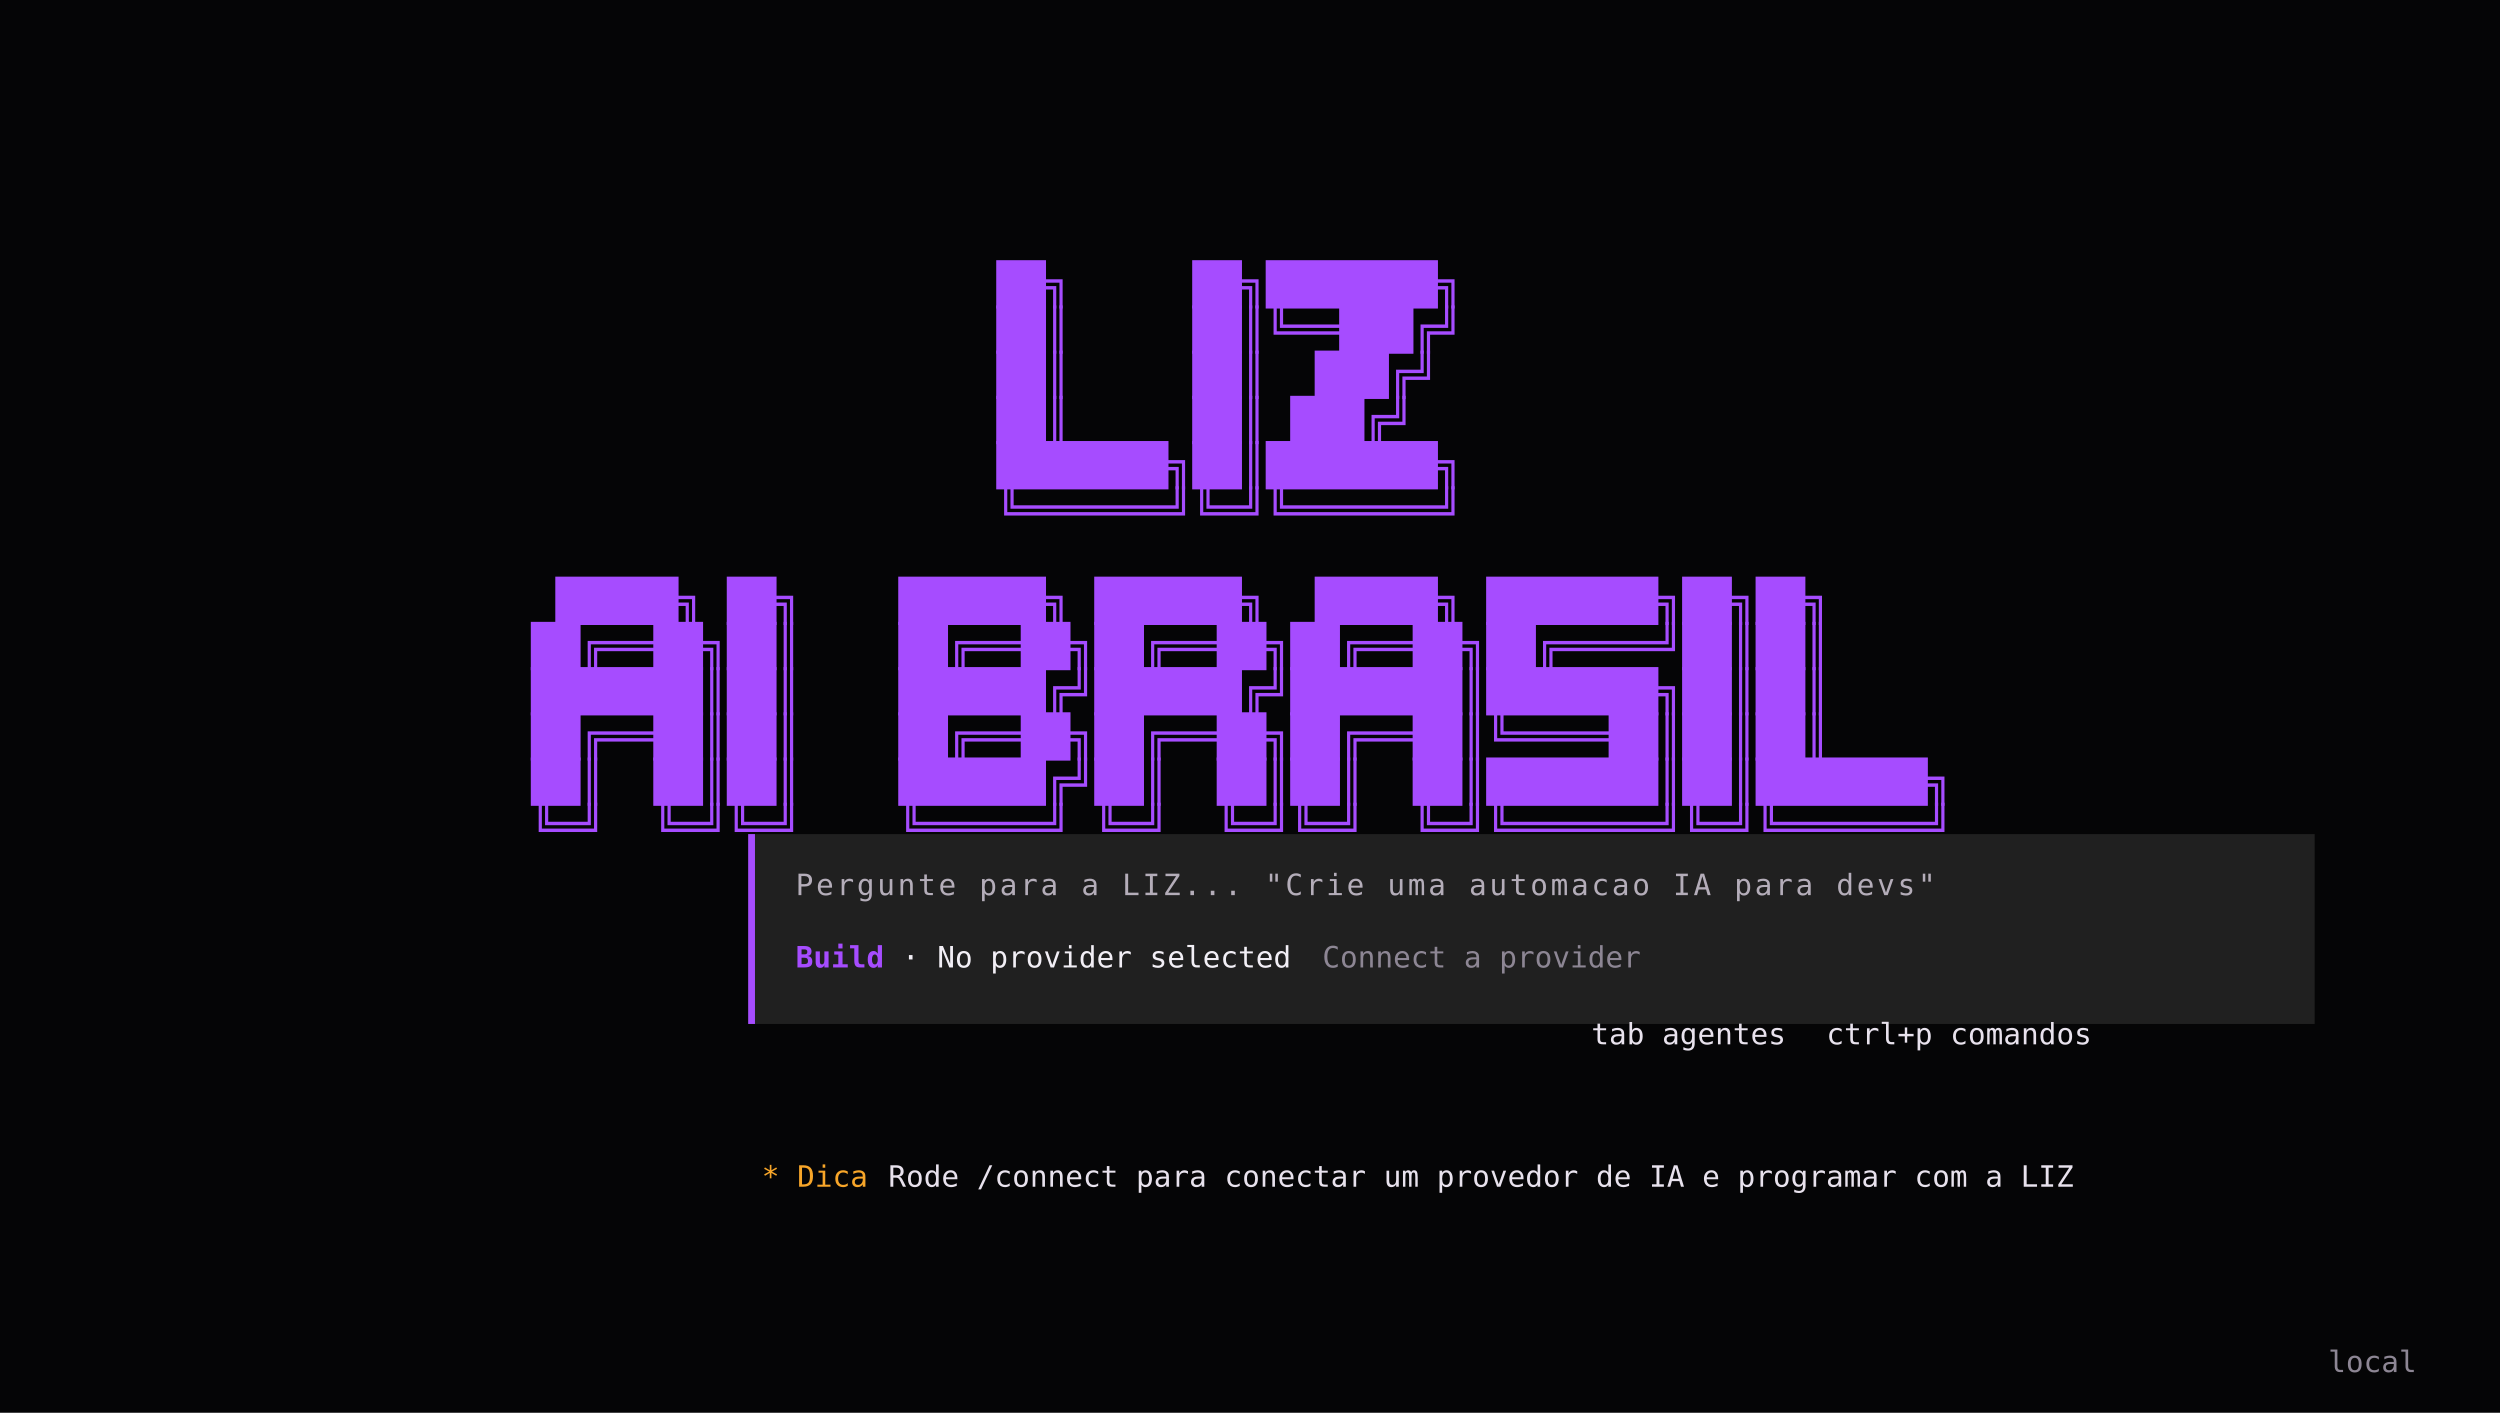
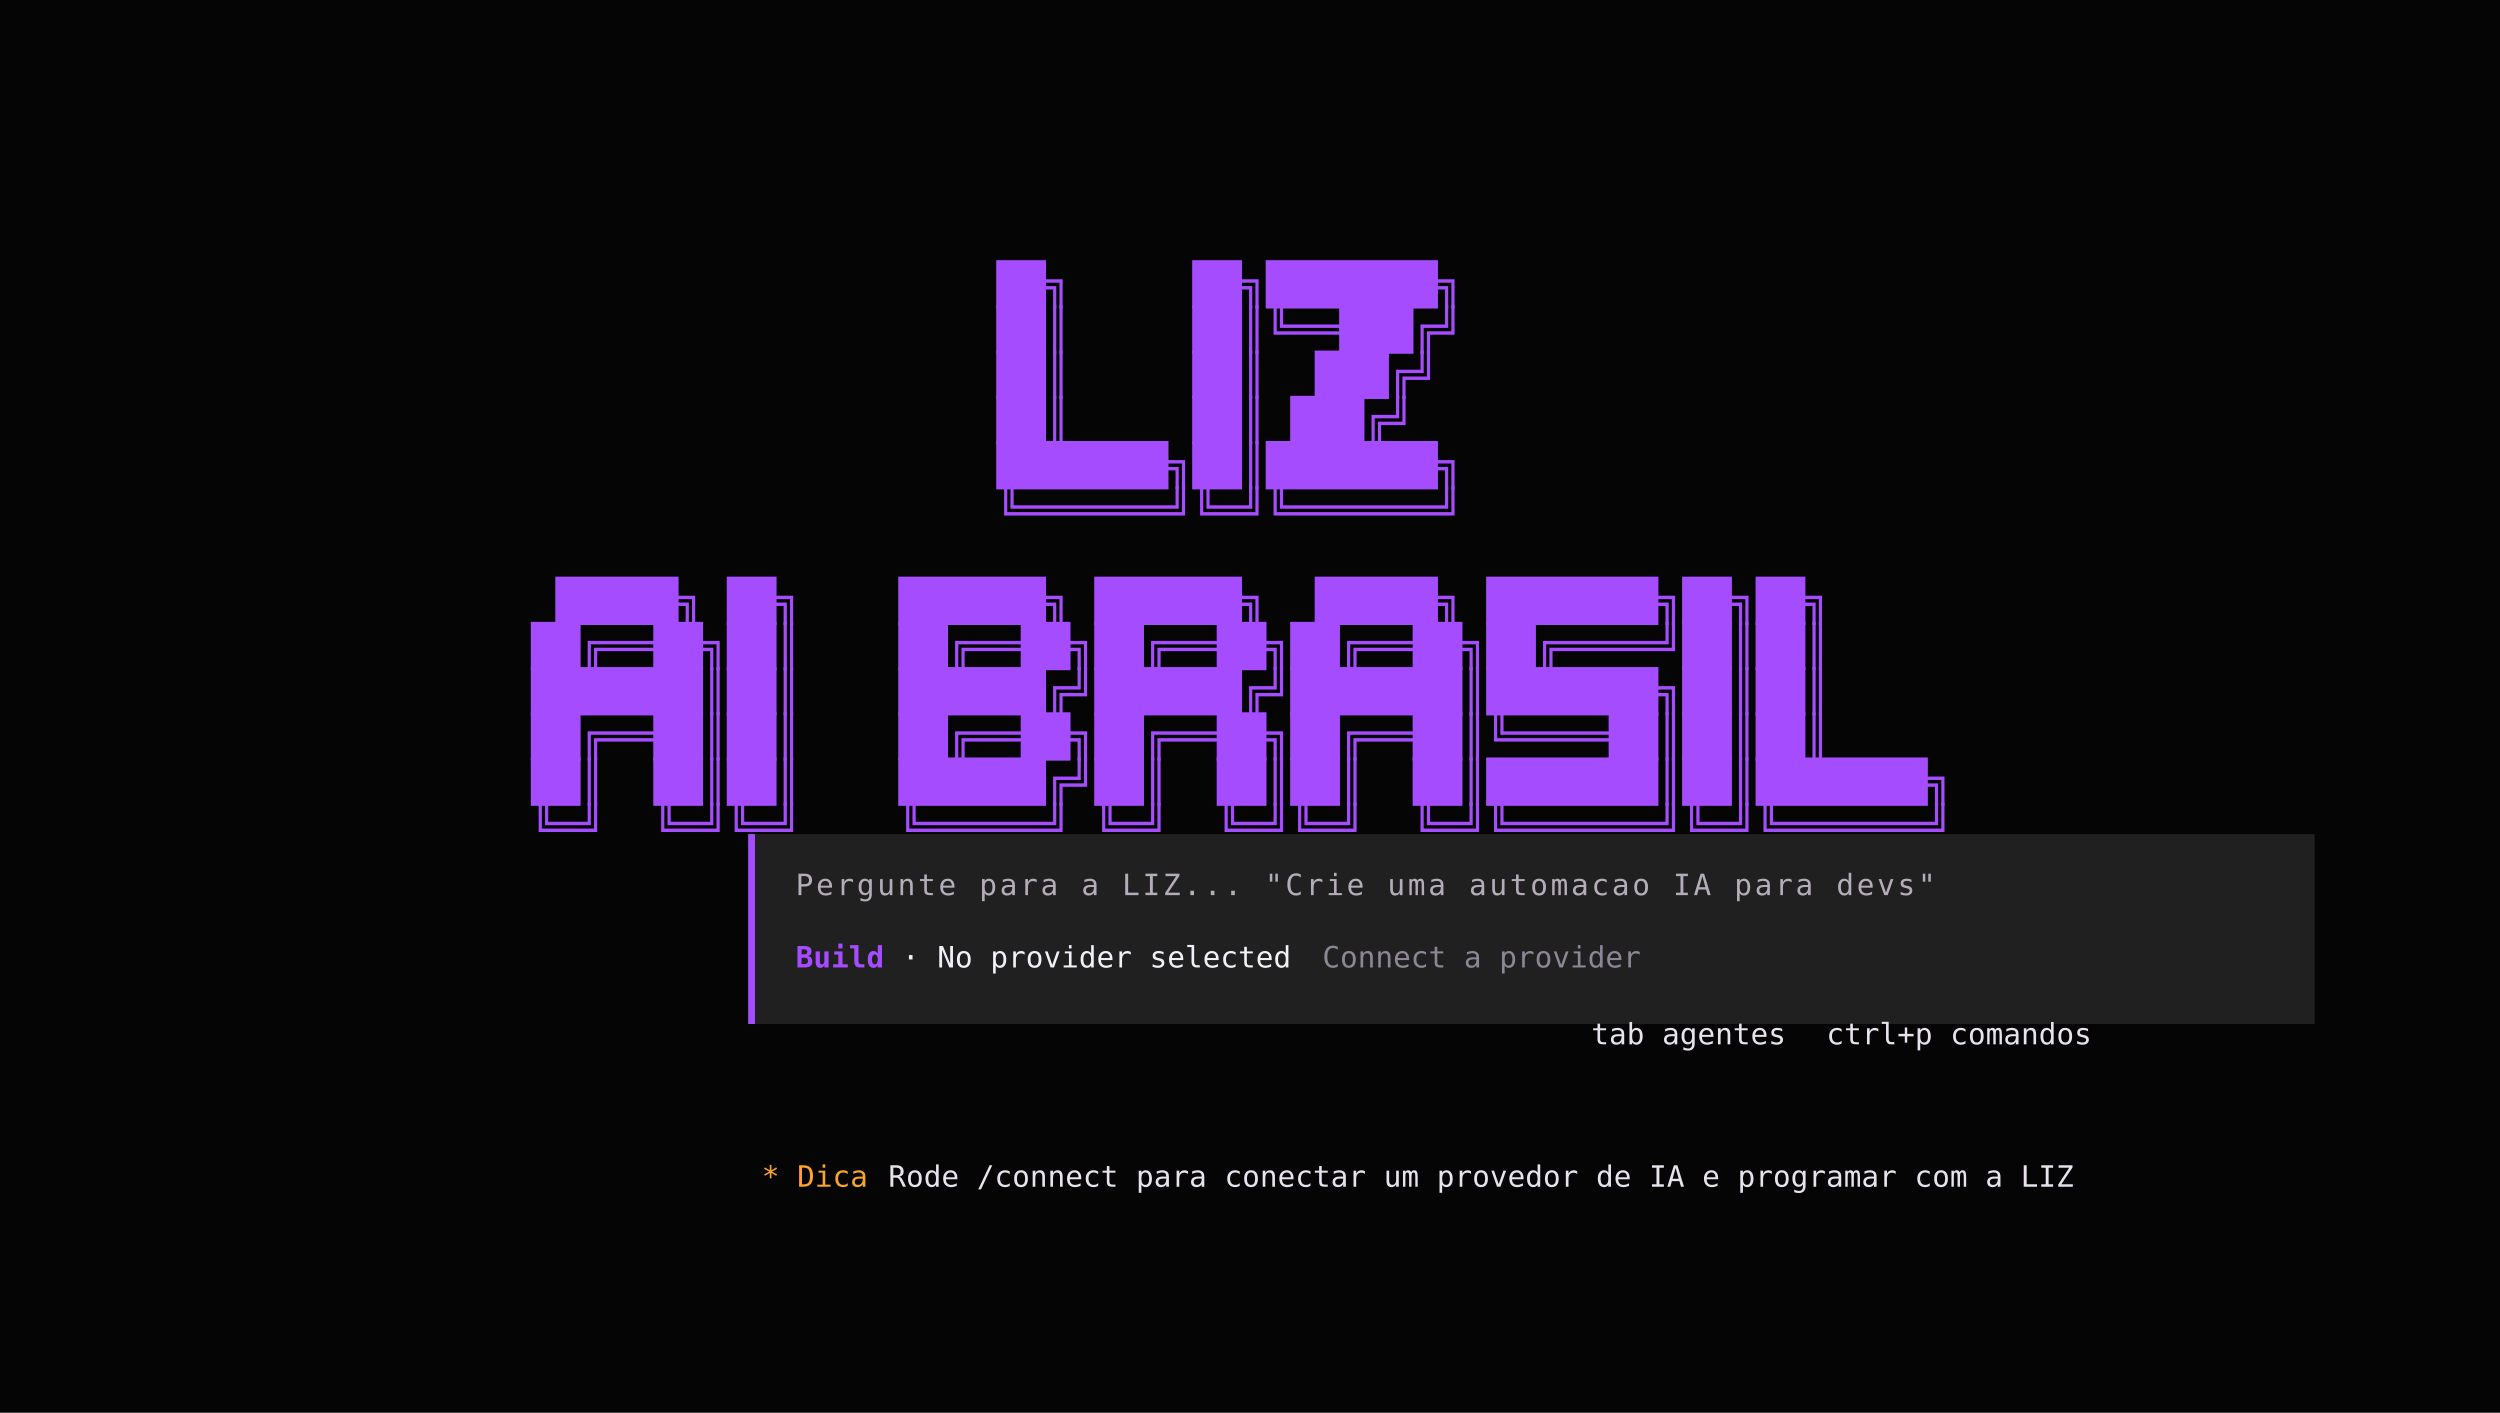
<svg xmlns="http://www.w3.org/2000/svg" width="1106" height="625" viewBox="0 0 1106 625" fill="none" role="img" aria-label="Tela inicial da CLI LIZ AI BRASIL">
  <rect width="1106" height="625" fill="#050506" />
  <text x="235" y="132" fill="#A64CFF" font-family="Consolas, Cascadia Mono, Fira Code, monospace" font-size="18" font-weight="700" xml:space="preserve">                   ██╗     ██╗███████╗                    </text>
  <text x="235" y="152" fill="#A64CFF" font-family="Consolas, Cascadia Mono, Fira Code, monospace" font-size="18" font-weight="700" xml:space="preserve">                   ██║     ██║╚══███╔╝                    </text>
  <text x="235" y="172" fill="#A64CFF" font-family="Consolas, Cascadia Mono, Fira Code, monospace" font-size="18" font-weight="700" xml:space="preserve">                   ██║     ██║  ███╔╝                     </text>
  <text x="235" y="192" fill="#A64CFF" font-family="Consolas, Cascadia Mono, Fira Code, monospace" font-size="18" font-weight="700" xml:space="preserve">                   ██║     ██║ ███╔╝                      </text>
  <text x="235" y="212" fill="#A64CFF" font-family="Consolas, Cascadia Mono, Fira Code, monospace" font-size="18" font-weight="700" xml:space="preserve">                   ███████╗██║███████╗                    </text>
  <text x="235" y="232" fill="#A64CFF" font-family="Consolas, Cascadia Mono, Fira Code, monospace" font-size="18" font-weight="700" xml:space="preserve">                   ╚══════╝╚═╝╚══════╝                    </text>
  <text x="235" y="252" fill="#A64CFF" font-family="Consolas, Cascadia Mono, Fira Code, monospace" font-size="18" font-weight="700" xml:space="preserve" />
  <text x="235" y="272" fill="#A64CFF" font-family="Consolas, Cascadia Mono, Fira Code, monospace" font-size="18" font-weight="700" xml:space="preserve"> █████╗ ██╗    ██████╗ ██████╗  █████╗ ███████╗██╗██╗     </text>
  <text x="235" y="292" fill="#A64CFF" font-family="Consolas, Cascadia Mono, Fira Code, monospace" font-size="18" font-weight="700" xml:space="preserve">██╔══██╗██║    ██╔══██╗██╔══██╗██╔══██╗██╔════╝██║██║     </text>
  <text x="235" y="312" fill="#A64CFF" font-family="Consolas, Cascadia Mono, Fira Code, monospace" font-size="18" font-weight="700" xml:space="preserve">███████║██║    ██████╔╝██████╔╝███████║███████╗██║██║     </text>
  <text x="235" y="332" fill="#A64CFF" font-family="Consolas, Cascadia Mono, Fira Code, monospace" font-size="18" font-weight="700" xml:space="preserve">██╔══██║██║    ██╔══██╗██╔══██╗██╔══██║╚════██║██║██║     </text>
  <text x="235" y="352" fill="#A64CFF" font-family="Consolas, Cascadia Mono, Fira Code, monospace" font-size="18" font-weight="700" xml:space="preserve">██║  ██║██║    ██████╔╝██║  ██║██║  ██║███████║██║███████╗</text>
  <text x="235" y="372" fill="#A64CFF" font-family="Consolas, Cascadia Mono, Fira Code, monospace" font-size="18" font-weight="700" xml:space="preserve">╚═╝  ╚═╝╚═╝    ╚═════╝ ╚═╝  ╚═╝╚═╝  ╚═╝╚══════╝╚═╝╚══════╝</text>
  <rect x="331" y="369" width="693" height="84" fill="#202020" />
  <rect x="331" y="369" width="3" height="84" fill="#A64CFF" />
  <text x="352" y="396" fill="#B4ADB9" font-family="Consolas, Cascadia Mono, Fira Code, monospace" font-size="13" letter-spacing="1.2">Pergunte para a LIZ... "Crie uma automacao IA para devs"</text>
  <text x="352" y="428" fill="#A64CFF" font-family="Consolas, Cascadia Mono, Fira Code, monospace" font-size="13" font-weight="700">Build</text>
  <text x="399" y="428" fill="#F2EFF6" font-family="Consolas, Cascadia Mono, Fira Code, monospace" font-size="13">· No provider selected</text>
  <text x="585" y="428" fill="#8D8694" font-family="Consolas, Cascadia Mono, Fira Code, monospace" font-size="13">Connect a provider</text>
  <text x="704" y="462" fill="#E8E2ED" font-family="Consolas, Cascadia Mono, Fira Code, monospace" font-size="13">tab agentes</text>
  <text x="808" y="462" fill="#E8E2ED" font-family="Consolas, Cascadia Mono, Fira Code, monospace" font-size="13">ctrl+p comandos</text>
  <text x="337" y="525" fill="#F8A629" font-family="Consolas, Cascadia Mono, Fira Code, monospace" font-size="13">* Dica</text>
  <text x="393" y="525" fill="#E8E2ED" font-family="Consolas, Cascadia Mono, Fira Code, monospace" font-size="13">Rode /connect para conectar um provedor de IA e programar com a LIZ</text>
-   <text x="1030" y="607" fill="#8D8694" font-family="Consolas, Cascadia Mono, Fira Code, monospace" font-size="13">local</text>
</svg>
